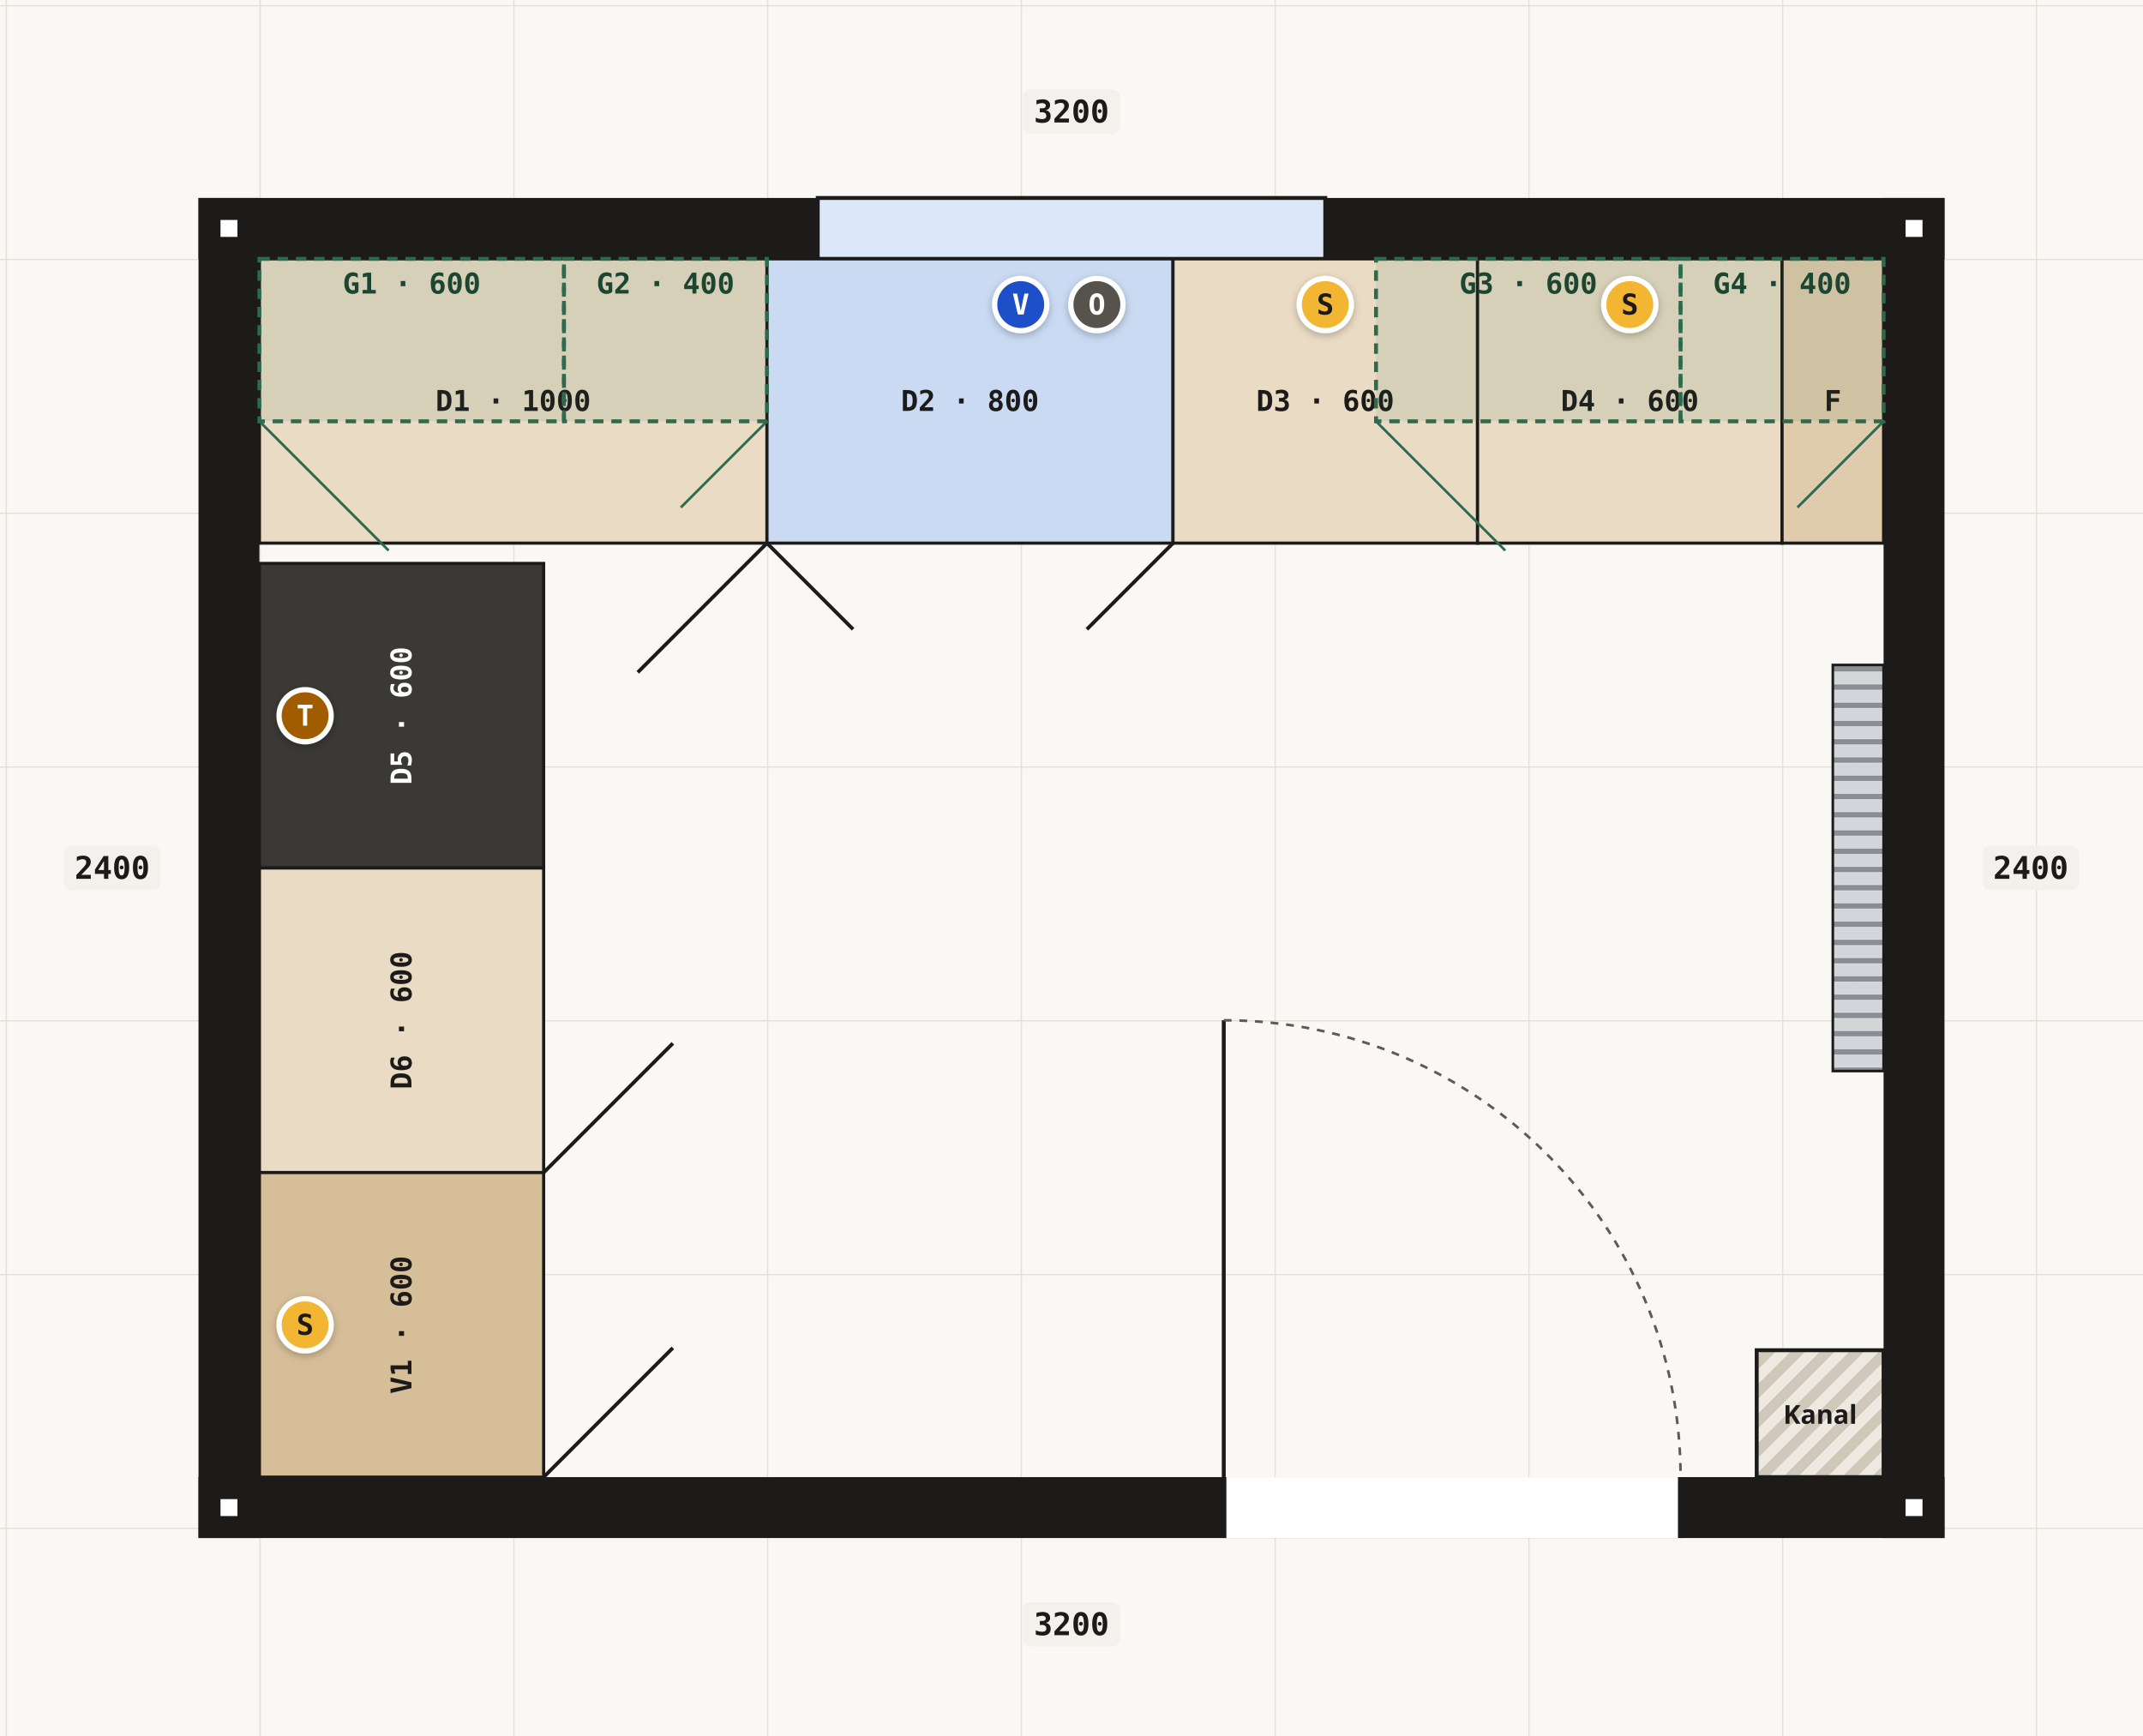
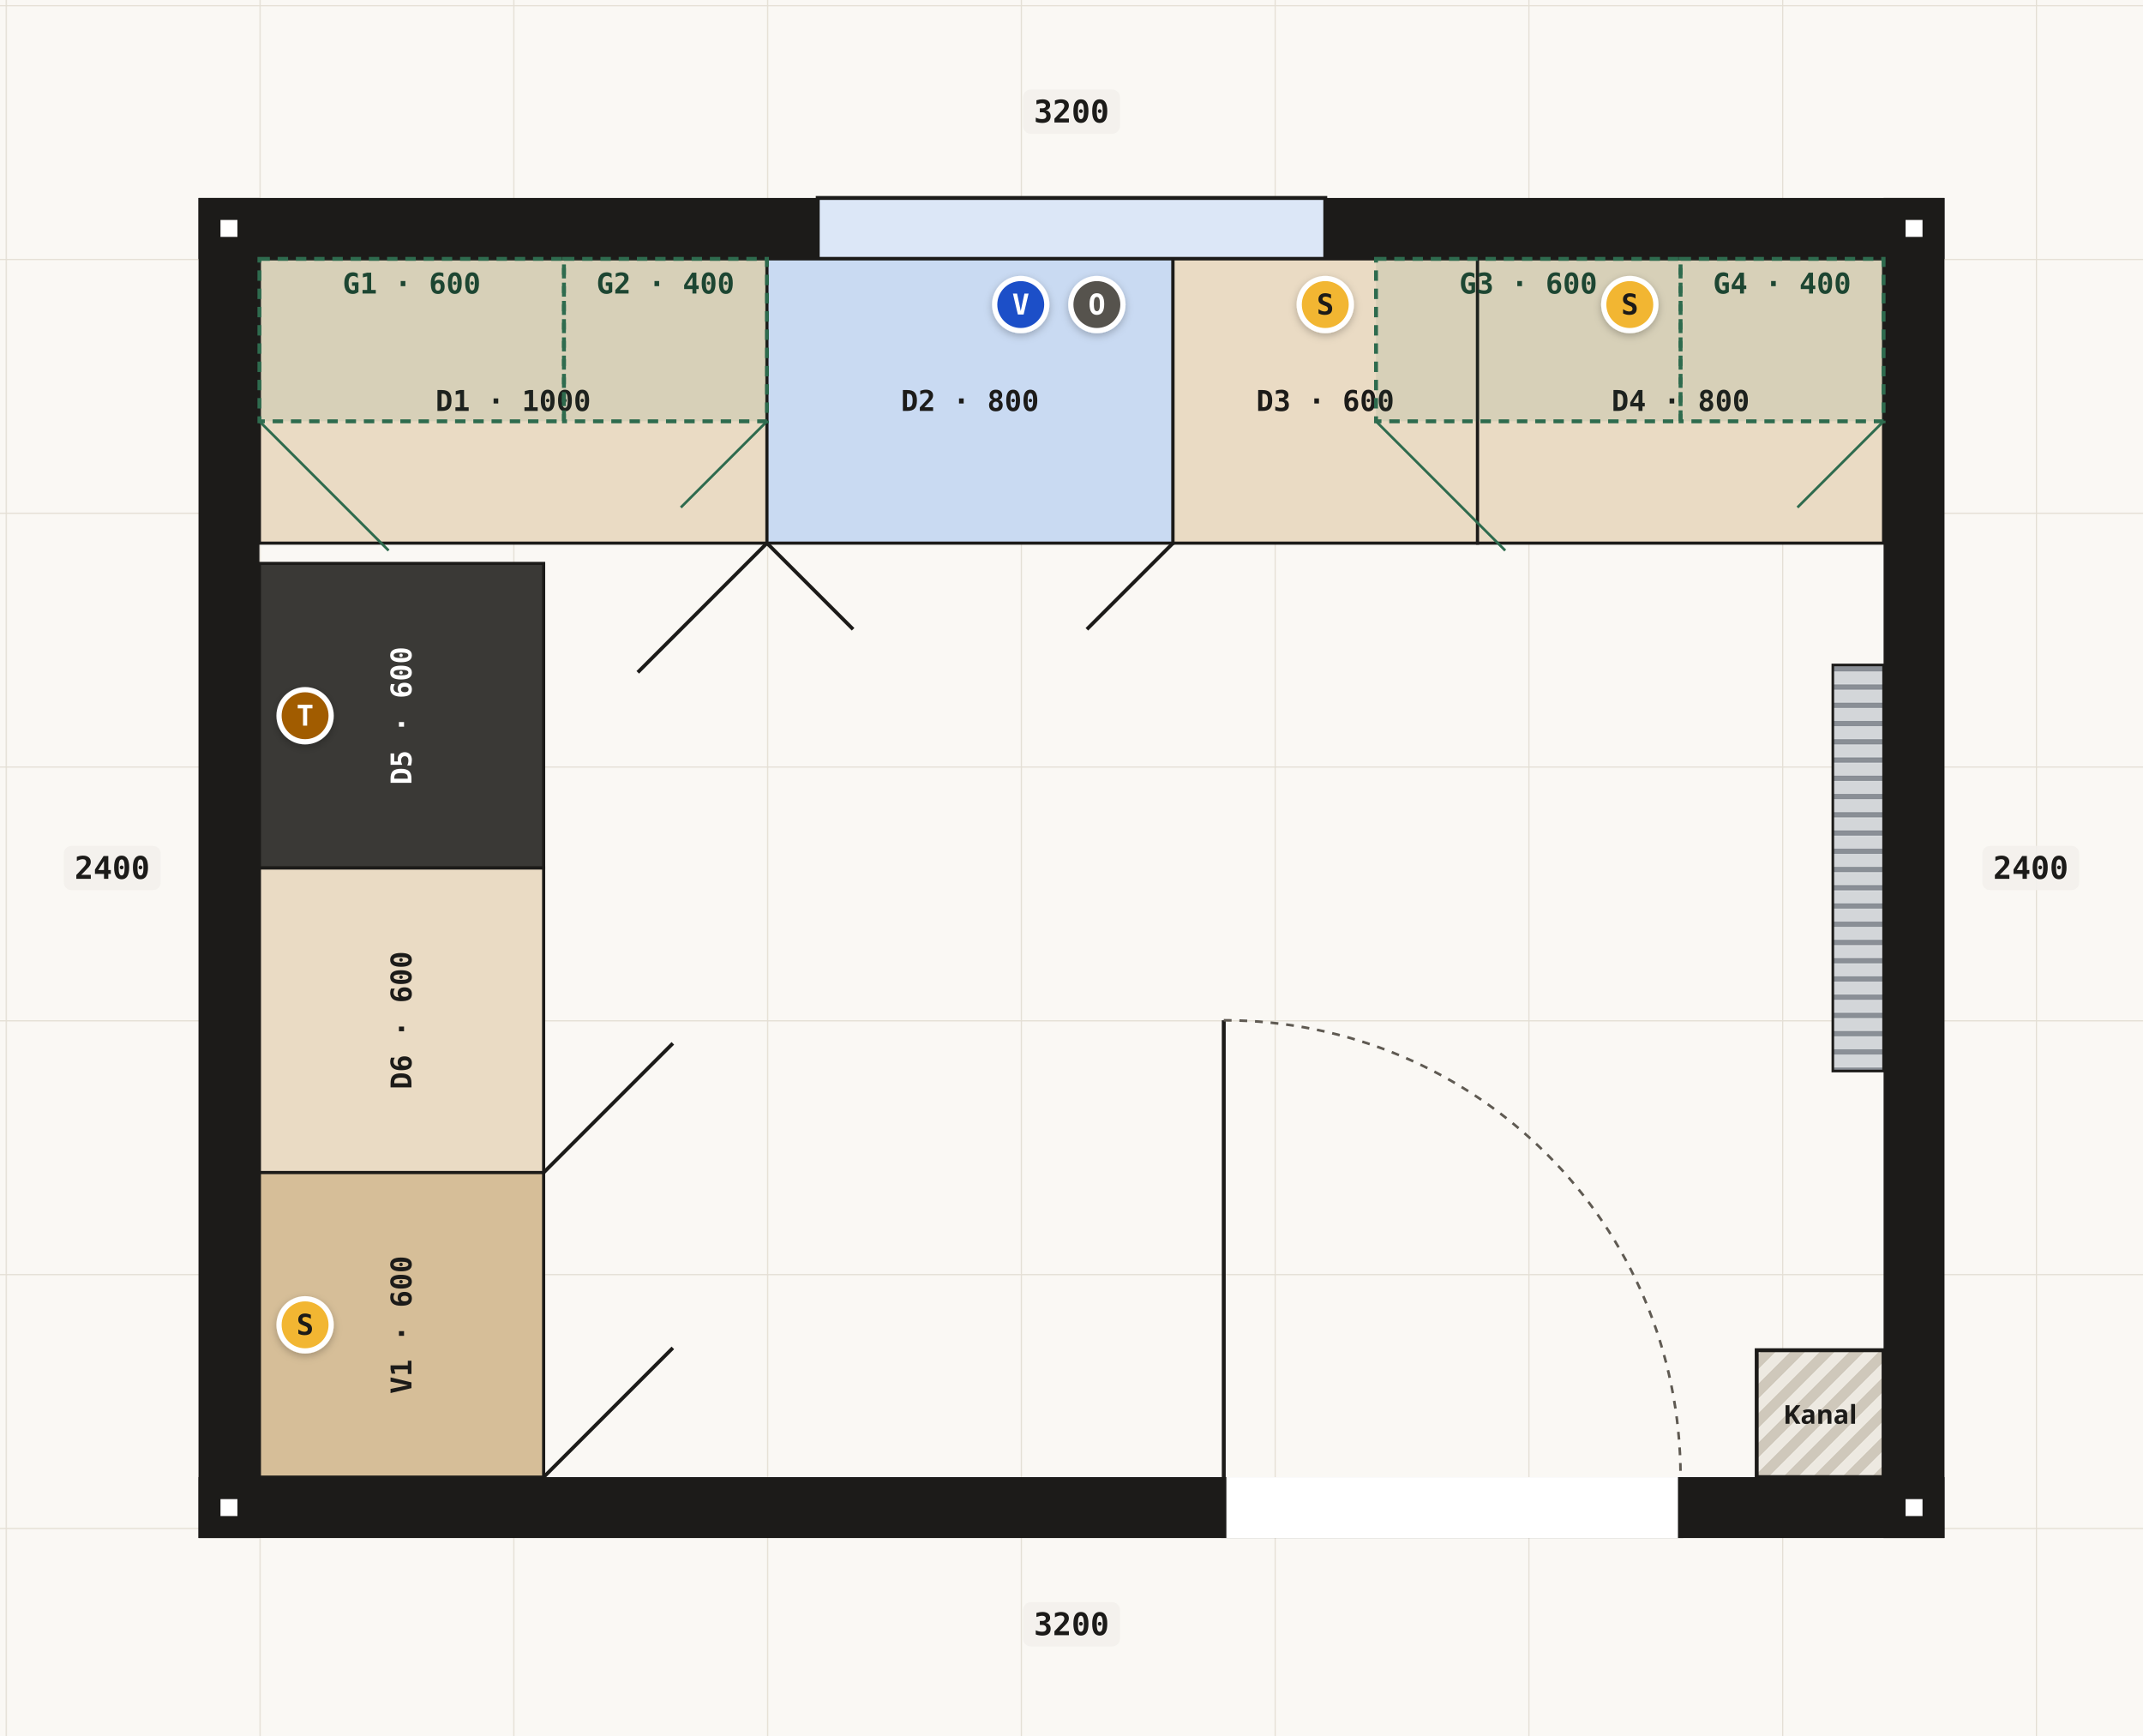
- <svg xmlns="http://www.w3.org/2000/svg" viewBox="-510 -510 4220 3420" role="img" aria-label="Tlocrt: 4 zidova, D1 ugaoni 1000, D2 sudopera 800, D3 MSP 600, D4 fiokar 600, F filer 200, D5 rerna 600, D6 donji 600, V1 visoki 600, G1 gornji 600, G2 gornji 400, G3 gornji 600, G4 gornji 400" style="width: 1000px; font-family: &quot;IBM Plex Sans&quot;, system-ui, sans-serif; font-weight: 400; text-anchor: start; dominant-baseline: auto;" width="1000" height="810">
+ <svg xmlns="http://www.w3.org/2000/svg" viewBox="-510 -510 4220 3420" role="img" aria-label="Tlocrt: 4 zidova, D1 ugaoni 1000, D2 sudopera 800, D3 MSP 600, D4 fiokar 800, D5 rerna 600, D6 donji 600, V1 visoki 600, G1 gornji 600, G2 gornji 400, G3 gornji 600, G4 gornji 400" style="width: 1000px; font-family: &quot;IBM Plex Sans&quot;, system-ui, sans-serif; font-weight: 400; text-anchor: start; dominant-baseline: auto;" width="1000" height="810">
  <defs>
    <pattern id="grid500" width="500" height="500" patternUnits="userSpaceOnUse">
      <path d="M500 0H0V500" fill="none" stroke="#E4DFD5" stroke-width="4.689" />
    </pattern>
    <pattern id="hatch" width="41.071" height="41.071" patternUnits="userSpaceOnUse" patternTransform="rotate(45)">
      <rect width="41.071" height="41.071" fill="#EDE9E1" />
      <rect width="20.535" height="41.071" fill="#CFC8BB" />
    </pattern>
    <pattern id="chimney" width="41.071" height="41.071" patternUnits="userSpaceOnUse" patternTransform="rotate(135)">
      <rect width="41.071" height="41.071" fill="#E4DED2" />
      <rect width="20.535" height="41.071" fill="#B8AFA0" />
    </pattern>
    <pattern id="radiator" width="35.937" height="35.937" patternUnits="userSpaceOnUse">
      <rect width="35.937" height="35.937" fill="#D3D6D9" />
      <rect width="10.268" height="35.937" fill="#8A8F96" />
    </pattern>
    <filter id="marker-shadow" x="-50%" y="-50%" width="200%" height="200%">
      <feDropShadow dx="0" dy="5.134" stdDeviation="7.701" flood-opacity="0.25" />
    </filter>
  </defs>
  <rect x="-200000" y="-200000" width="400000" height="400000" fill="#FAF8F4" />
  <rect x="-200000" y="-200000" width="400000" height="400000" fill="url(#grid500)" />
  <g>
    <line x1="-60" y1="2460" x2="-60" y2="-60" stroke="#1C1B19" stroke-width="120" stroke-linecap="square" />
  </g>
  <g>
    <line x1="-60" y1="-60" x2="3260" y2="-60" stroke="#1C1B19" stroke-width="120" stroke-linecap="square" />
  </g>
  <g>
    <line x1="3260" y1="-60" x2="3260" y2="2460" stroke="#1C1B19" stroke-width="120" stroke-linecap="square" />
  </g>
  <g>
    <line x1="3260" y1="2460" x2="-60" y2="2460" stroke="#1C1B19" stroke-width="120" stroke-linecap="square" />
  </g>
  <g transform="translate(-60 -60) rotate(0)">
    <rect x="1160" y="-60" width="1000" height="120" fill="#DCE7F7" stroke="#1C1B19" stroke-width="7.701" />
  </g>
  <g transform="translate(3260 2460) rotate(180)">
    <rect x="460" y="-60" width="900" height="120" fill="#FFFFFF" />
    <path d="M460 -60v120M1360 -60v120" stroke="#1C1B19" stroke-width="10.268" />
    <path d="M1360 60L1360 960" stroke="#1C1B19" stroke-width="7.701" />
    <path d="M1360 960A900 900 0 0 1 460 60" fill="none" stroke="#5F5A52" stroke-width="5.134" stroke-dasharray="15.401 15.401" pointer-events="none" />
  </g>
  <g transform="translate(3260 -60) rotate(90)">
    <rect x="860" y="60" width="800" height="100" fill="url(#radiator)" stroke="#1C1B19" stroke-width="5.134" />
  </g>
  <g>
    <rect x="2950" y="2150" width="250" height="250" fill="url(#hatch)" stroke="#1C1B19" stroke-width="7.701" />
    <text x="3075" y="2275" font-size="51.338" fill="#1C1B19" style="font-family: &quot;IBM Plex Sans&quot;, system-ui, sans-serif; font-weight: 600; text-anchor: middle; dominant-baseline: central;">Kanal</text>
  </g>
  <g>
    <g transform="translate(-60 -60) rotate(0)">
      <rect x="60" y="60" width="1000" height="560" fill="#EADBC4" stroke="#1C1B19" stroke-width="6.161" />
      <text x="560" y="340" font-size="56.472" fill="#1C1B19" style="font-family: &quot;IBM Plex Mono&quot;, ui-monospace, monospace; font-weight: 600; text-anchor: middle; dominant-baseline: central;">D1 · 1000</text>
    </g>
    <path transform="translate(-60 -60) rotate(0)" d="M1060 620L805.442 874.558" fill="none" stroke="#1C1B19" stroke-width="7.187" pointer-events="none" />
  </g>
  <g>
    <g transform="translate(-60 -60) rotate(0)">
      <rect x="1060" y="60" width="800" height="560" fill="#C9DAF2" stroke="#1C1B19" stroke-width="6.161" />
      <text x="1460" y="340" font-size="56.472" fill="#1C1B19" style="font-family: &quot;IBM Plex Mono&quot;, ui-monospace, monospace; font-weight: 600; text-anchor: middle; dominant-baseline: central;">D2 · 800</text>
    </g>
    <path transform="translate(-60 -60) rotate(0)" d="M1060 620L1229.706 789.706M1860 620L1690.294 789.706" fill="none" stroke="#1C1B19" stroke-width="7.187" pointer-events="none" />
  </g>
  <g>
    <g transform="translate(-60 -60) rotate(0)">
      <rect x="1860" y="60" width="600" height="560" fill="#EADBC4" stroke="#1C1B19" stroke-width="6.161" />
      <text x="2160" y="340" font-size="56.472" fill="#1C1B19" style="font-family: &quot;IBM Plex Mono&quot;, ui-monospace, monospace; font-weight: 600; text-anchor: middle; dominant-baseline: central;">D3 · 600</text>
    </g>
  </g>
  <g>
    <g transform="translate(-60 -60) rotate(0)">
-       <rect x="2460" y="60" width="600" height="560" fill="#EADBC4" stroke="#1C1B19" stroke-width="6.161" />
-       <text x="2760" y="340" font-size="56.472" fill="#1C1B19" style="font-family: &quot;IBM Plex Mono&quot;, ui-monospace, monospace; font-weight: 600; text-anchor: middle; dominant-baseline: central;">D4 · 600</text>
-     </g>
-   </g>
-   <g>
-     <g transform="translate(-60 -60) rotate(0)">
-       <rect x="3060" y="60" width="200" height="560" fill="#E0CCAD" stroke="#1C1B19" stroke-width="6.161" />
-       <text x="3160" y="340" font-size="56.472" fill="#1C1B19" style="font-family: &quot;IBM Plex Mono&quot;, ui-monospace, monospace; font-weight: 600; text-anchor: middle; dominant-baseline: central;">F</text>
+       <rect x="2460" y="60" width="800" height="560" fill="#EADBC4" stroke="#1C1B19" stroke-width="6.161" />
+       <text x="2860" y="340" font-size="56.472" fill="#1C1B19" style="font-family: &quot;IBM Plex Mono&quot;, ui-monospace, monospace; font-weight: 600; text-anchor: middle; dominant-baseline: central;">D4 · 800</text>
    </g>
  </g>
  <g>
    <g transform="translate(-60 2460) rotate(-90)">
      <rect x="1260" y="60" width="600" height="560" fill="#3A3936" stroke="#1C1B19" stroke-width="6.161" />
      <text x="1560" y="340" font-size="56.472" fill="#FFFFFF" style="font-family: &quot;IBM Plex Mono&quot;, ui-monospace, monospace; font-weight: 600; text-anchor: middle; dominant-baseline: central;">D5 · 600</text>
    </g>
  </g>
  <g>
    <g transform="translate(-60 2460) rotate(-90)">
      <rect x="660" y="60" width="600" height="560" fill="#EADBC4" stroke="#1C1B19" stroke-width="6.161" />
      <text x="960" y="340" font-size="56.472" fill="#1C1B19" style="font-family: &quot;IBM Plex Mono&quot;, ui-monospace, monospace; font-weight: 600; text-anchor: middle; dominant-baseline: central;">D6 · 600</text>
    </g>
    <path transform="translate(-60 2460) rotate(-90)" d="M660 620L914.558 874.558" fill="none" stroke="#1C1B19" stroke-width="7.187" pointer-events="none" />
  </g>
  <g>
    <g transform="translate(-60 2460) rotate(-90)">
      <rect x="60" y="60" width="600" height="560" fill="#D6BE98" stroke="#1C1B19" stroke-width="6.161" />
      <text x="360" y="340" font-size="56.472" fill="#1C1B19" style="font-family: &quot;IBM Plex Mono&quot;, ui-monospace, monospace; font-weight: 600; text-anchor: middle; dominant-baseline: central;">V1 · 600</text>
    </g>
    <path transform="translate(-60 2460) rotate(-90)" d="M60 620L314.558 874.558" fill="none" stroke="#1C1B19" stroke-width="7.187" pointer-events="none" />
  </g>
  <g>
    <g transform="translate(-60 -60) rotate(0)">
      <rect x="60" y="60" width="600" height="320" fill="rgba(46,107,78,0.10)" stroke="#2E6B4E" stroke-width="7.701" stroke-dasharray="20.535 15.401" />
      <text x="360" y="108.771" font-size="56.472" fill="#1D4632" style="font-family: &quot;IBM Plex Mono&quot;, ui-monospace, monospace; font-weight: 600; text-anchor: middle; dominant-baseline: central;">G1 · 600</text>
    </g>
    <path transform="translate(-60 -60) rotate(0)" d="M60 380L314.558 634.558" fill="none" stroke="#2E6B4E" stroke-width="5.134" pointer-events="none" />
  </g>
  <g>
    <g transform="translate(-60 -60) rotate(0)">
      <rect x="660" y="60" width="400" height="320" fill="rgba(46,107,78,0.10)" stroke="#2E6B4E" stroke-width="7.701" stroke-dasharray="20.535 15.401" />
      <text x="860" y="108.771" font-size="56.472" fill="#1D4632" style="font-family: &quot;IBM Plex Mono&quot;, ui-monospace, monospace; font-weight: 600; text-anchor: middle; dominant-baseline: central;">G2 · 400</text>
    </g>
    <path transform="translate(-60 -60) rotate(0)" d="M1060 380L890.294 549.706" fill="none" stroke="#2E6B4E" stroke-width="5.134" pointer-events="none" />
  </g>
  <g>
    <g transform="translate(-60 -60) rotate(0)">
      <rect x="2260" y="60" width="600" height="320" fill="rgba(46,107,78,0.10)" stroke="#2E6B4E" stroke-width="7.701" stroke-dasharray="20.535 15.401" />
      <text x="2560" y="108.771" font-size="56.472" fill="#1D4632" style="font-family: &quot;IBM Plex Mono&quot;, ui-monospace, monospace; font-weight: 600; text-anchor: middle; dominant-baseline: central;">G3 · 600</text>
    </g>
    <path transform="translate(-60 -60) rotate(0)" d="M2260 380L2514.558 634.558" fill="none" stroke="#2E6B4E" stroke-width="5.134" pointer-events="none" />
  </g>
  <g>
    <g transform="translate(-60 -60) rotate(0)">
      <rect x="2860" y="60" width="400" height="320" fill="rgba(46,107,78,0.10)" stroke="#2E6B4E" stroke-width="7.701" stroke-dasharray="20.535 15.401" />
      <text x="3060" y="108.771" font-size="56.472" fill="#1D4632" style="font-family: &quot;IBM Plex Mono&quot;, ui-monospace, monospace; font-weight: 600; text-anchor: middle; dominant-baseline: central;">G4 · 400</text>
    </g>
    <path transform="translate(-60 -60) rotate(0)" d="M3260 380L3090.294 549.706" fill="none" stroke="#2E6B4E" stroke-width="5.134" pointer-events="none" />
  </g>
  <g>
    <circle cx="1500" cy="90" r="51.338" fill="#1E50C8" stroke="#FFFFFF" stroke-width="10.268" filter="url(#marker-shadow)" />
    <text x="1500" y="90" font-size="56.472" fill="#FFFFFF" style="font-family: &quot;IBM Plex Mono&quot;, ui-monospace, monospace; font-weight: 700; text-anchor: middle; dominant-baseline: central;">V</text>
  </g>
  <g>
    <circle cx="1650" cy="90" r="51.338" fill="#57534E" stroke="#FFFFFF" stroke-width="10.268" filter="url(#marker-shadow)" />
    <text x="1650" y="90" font-size="56.472" fill="#FFFFFF" style="font-family: &quot;IBM Plex Mono&quot;, ui-monospace, monospace; font-weight: 700; text-anchor: middle; dominant-baseline: central;">O</text>
  </g>
  <g>
    <circle cx="2100" cy="90" r="51.338" fill="#F2B630" stroke="#FFFFFF" stroke-width="10.268" filter="url(#marker-shadow)" />
    <text x="2100" y="90" font-size="56.472" fill="#1C1B19" style="font-family: &quot;IBM Plex Mono&quot;, ui-monospace, monospace; font-weight: 700; text-anchor: middle; dominant-baseline: central;">S</text>
  </g>
  <g>
    <circle cx="2700" cy="90" r="51.338" fill="#F2B630" stroke="#FFFFFF" stroke-width="10.268" filter="url(#marker-shadow)" />
    <text x="2700" y="90" font-size="56.472" fill="#1C1B19" style="font-family: &quot;IBM Plex Mono&quot;, ui-monospace, monospace; font-weight: 700; text-anchor: middle; dominant-baseline: central;">S</text>
  </g>
  <g>
    <circle cx="90" cy="900" r="51.338" fill="#A15C00" stroke="#FFFFFF" stroke-width="10.268" filter="url(#marker-shadow)" />
    <text x="90" y="900" font-size="56.472" fill="#FFFFFF" style="font-family: &quot;IBM Plex Mono&quot;, ui-monospace, monospace; font-weight: 700; text-anchor: middle; dominant-baseline: central;">T</text>
  </g>
  <g>
    <circle cx="90" cy="2100" r="51.338" fill="#F2B630" stroke="#FFFFFF" stroke-width="10.268" filter="url(#marker-shadow)" />
    <text x="90" y="2100" font-size="56.472" fill="#1C1B19" style="font-family: &quot;IBM Plex Mono&quot;, ui-monospace, monospace; font-weight: 700; text-anchor: middle; dominant-baseline: central;">S</text>
  </g>
  <g pointer-events="none">
    <rect x="-385.489" y="1156.363" width="190.978" height="87.275" rx="15.401" fill="rgba(243,241,236,0.9)" />
    <text x="-290" y="1200" font-size="61.606" fill="#1C1B19" style="font-family: &quot;IBM Plex Mono&quot;, ui-monospace, monospace; font-weight: 600; text-anchor: middle; dominant-baseline: central;">2400</text>
  </g>
  <g pointer-events="none">
    <rect x="1504.511" y="-333.637" width="190.978" height="87.275" rx="15.401" fill="rgba(243,241,236,0.9)" />
    <text x="1600" y="-290" font-size="61.606" fill="#1C1B19" style="font-family: &quot;IBM Plex Mono&quot;, ui-monospace, monospace; font-weight: 600; text-anchor: middle; dominant-baseline: central;">3200</text>
  </g>
  <g pointer-events="none">
    <rect x="3394.511" y="1156.363" width="190.978" height="87.275" rx="15.401" fill="rgba(243,241,236,0.9)" />
    <text x="3490" y="1200" font-size="61.606" fill="#1C1B19" style="font-family: &quot;IBM Plex Mono&quot;, ui-monospace, monospace; font-weight: 600; text-anchor: middle; dominant-baseline: central;">2400</text>
  </g>
  <g pointer-events="none">
    <rect x="1504.511" y="2646.363" width="190.978" height="87.275" rx="15.401" fill="rgba(243,241,236,0.9)" />
    <text x="1600" y="2690" font-size="61.606" fill="#1C1B19" style="font-family: &quot;IBM Plex Mono&quot;, ui-monospace, monospace; font-weight: 600; text-anchor: middle; dominant-baseline: central;">3200</text>
  </g>
  <rect x="-80.535" y="2439.465" width="41.071" height="41.071" fill="#FFFFFF" stroke="#1C1B19" stroke-width="7.701" pointer-events="none" />
  <rect x="-80.535" y="-80.535" width="41.071" height="41.071" fill="#FFFFFF" stroke="#1C1B19" stroke-width="7.701" pointer-events="none" />
  <rect x="-80.535" y="-80.535" width="41.071" height="41.071" fill="#FFFFFF" stroke="#1C1B19" stroke-width="7.701" pointer-events="none" />
  <rect x="3239.465" y="-80.535" width="41.071" height="41.071" fill="#FFFFFF" stroke="#1C1B19" stroke-width="7.701" pointer-events="none" />
  <rect x="3239.465" y="-80.535" width="41.071" height="41.071" fill="#FFFFFF" stroke="#1C1B19" stroke-width="7.701" pointer-events="none" />
  <rect x="3239.465" y="2439.465" width="41.071" height="41.071" fill="#FFFFFF" stroke="#1C1B19" stroke-width="7.701" pointer-events="none" />
  <rect x="3239.465" y="2439.465" width="41.071" height="41.071" fill="#FFFFFF" stroke="#1C1B19" stroke-width="7.701" pointer-events="none" />
  <rect x="-80.535" y="2439.465" width="41.071" height="41.071" fill="#FFFFFF" stroke="#1C1B19" stroke-width="7.701" pointer-events="none" />
</svg>
